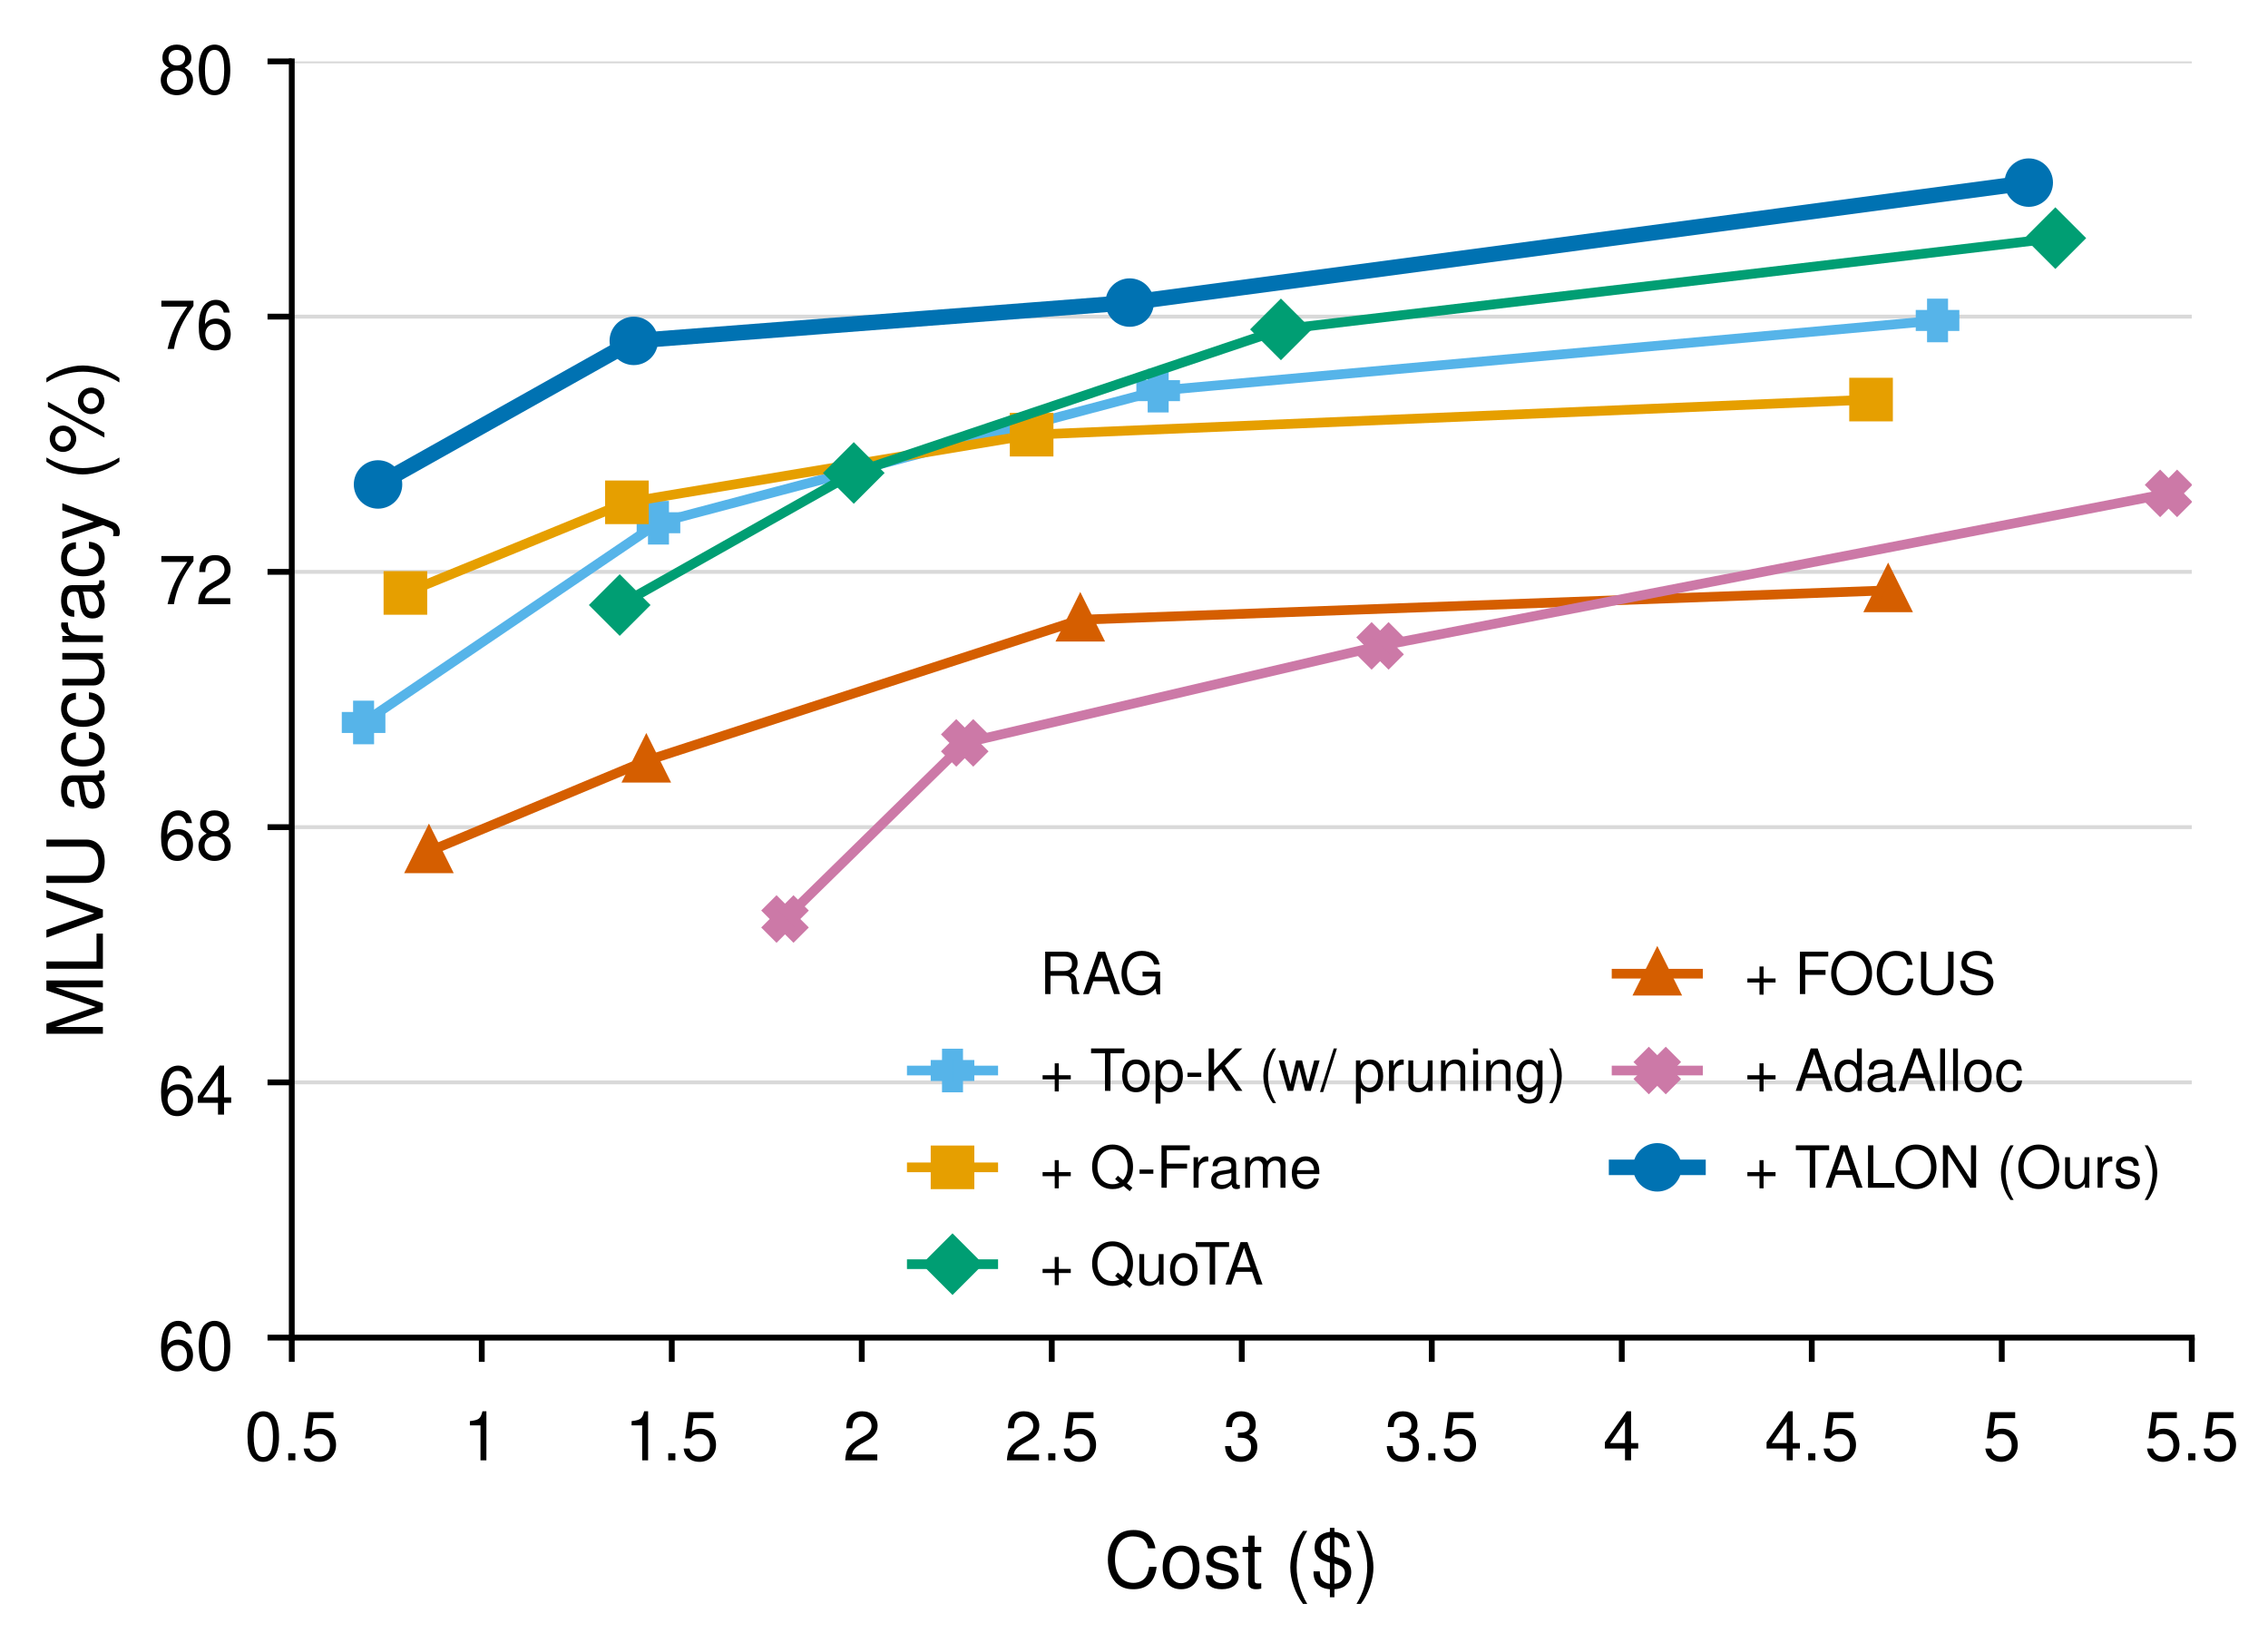
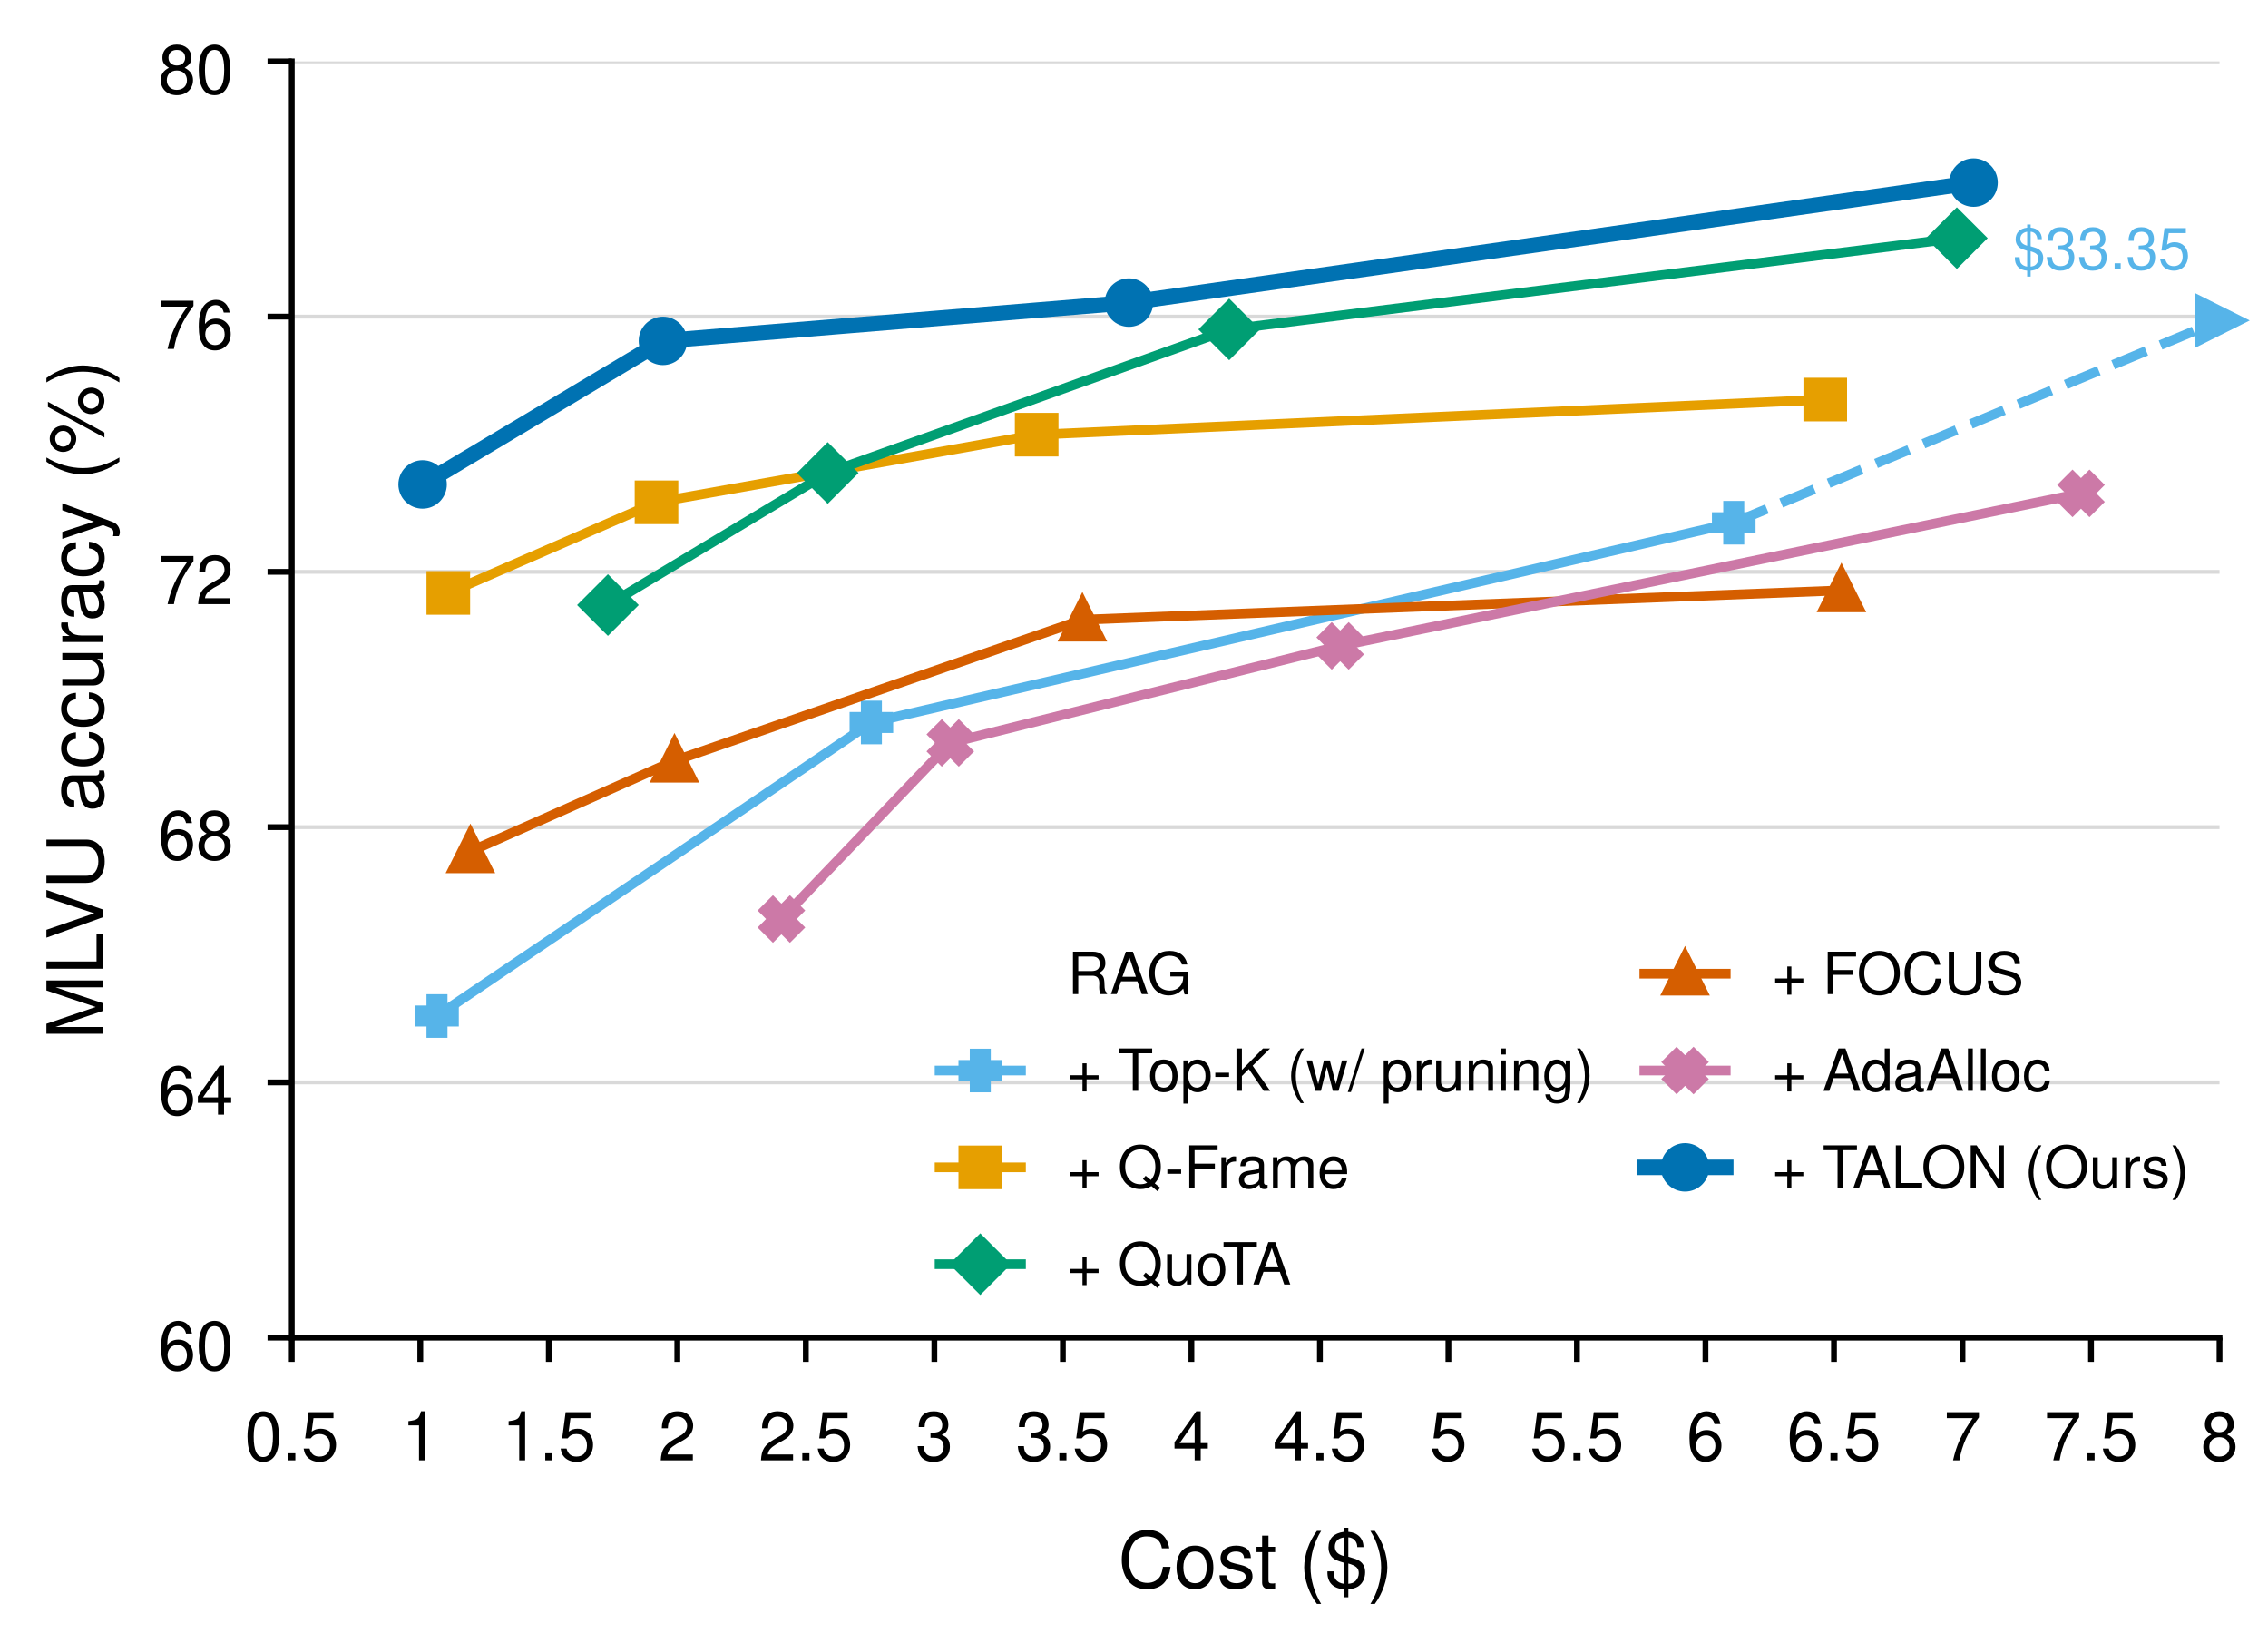
<svg xmlns="http://www.w3.org/2000/svg" xmlns:xlink="http://www.w3.org/1999/xlink" width="234pt" height="168.48pt" viewBox="0 0 234 168.48" version="1.1">
  <defs>
    <style type="text/css">*{stroke-linejoin: round; stroke-linecap: butt}</style>
  </defs>
  <g id="figure_1">
    <g id="patch_1">
      <path d="M 0 168.48  L 234 168.48  L 234 0  L 0 0  z " style="fill: #ffffff" />
    </g>
    <g id="axes_1">
      <g id="patch_2">
-         <path d="M 30.103 138.005  L 226.135 138.005  L 226.135 6.332  L 30.103 6.332  z " style="fill: #ffffff" />
+         <path d="M 30.103 138.005  L 229 138.005  L 229 6.332  L 30.103 6.332  z " style="fill: #ffffff" />
      </g>
      <g id="matplotlib.axis_1">
        <g id="xtick_1">
          <g id="line2d_1">
            <defs>
-               <path id="md0f8976a32" d="M 0 0  L 0 2.5  " style="stroke: #000000; stroke-width: 0.6" />
+               <path id="mf0da8d4dbd" d="M 0 0  L 0 2.5  " style="stroke: #000000; stroke-width: 0.6" />
            </defs>
            <g>
-               <use xlink:href="#md0f8976a32" x="30.103" y="138.005" style="stroke: #000000; stroke-width: 0.6" />
+               <use xlink:href="#mf0da8d4dbd" x="30.103" y="138.005" style="stroke: #000000; stroke-width: 0.6" />
            </g>
          </g>
          <g id="text_1">
            <text style="font-size: 7px; font-family: 'Helvetica Neue', 'Helvetica', 'Arial', 'TeX Gyre Heros', 'Nimbus Sans', 'Liberation Sans', 'DejaVu Sans', sans-serif; text-anchor: middle" x="30.103" y="150.669" transform="rotate(-0 30.10337 150.6688)">0.5</text>
          </g>
        </g>
        <g id="xtick_2">
          <g id="line2d_2">
            <g>
-               <use xlink:href="#md0f8976a32" x="49.707" y="138.005" style="stroke: #000000; stroke-width: 0.6" />
+               <use xlink:href="#mf0da8d4dbd" x="43.363" y="138.005" style="stroke: #000000; stroke-width: 0.6" />
            </g>
          </g>
          <g id="text_2">
-             <text style="font-size: 7px; font-family: 'Helvetica Neue', 'Helvetica', 'Arial', 'TeX Gyre Heros', 'Nimbus Sans', 'Liberation Sans', 'DejaVu Sans', sans-serif; text-anchor: middle" x="49.707" y="150.669" transform="rotate(-0 49.70656 150.6688)">1</text>
+             <text style="font-size: 7px; font-family: 'Helvetica Neue', 'Helvetica', 'Arial', 'TeX Gyre Heros', 'Nimbus Sans', 'Liberation Sans', 'DejaVu Sans', sans-serif; text-anchor: middle" x="43.363" y="150.669" transform="rotate(-0 43.36312 150.6688)">1</text>
          </g>
        </g>
        <g id="xtick_3">
          <g id="line2d_3">
            <g>
-               <use xlink:href="#md0f8976a32" x="69.31" y="138.005" style="stroke: #000000; stroke-width: 0.6" />
+               <use xlink:href="#mf0da8d4dbd" x="56.623" y="138.005" style="stroke: #000000; stroke-width: 0.6" />
            </g>
          </g>
          <g id="text_3">
-             <text style="font-size: 7px; font-family: 'Helvetica Neue', 'Helvetica', 'Arial', 'TeX Gyre Heros', 'Nimbus Sans', 'Liberation Sans', 'DejaVu Sans', sans-serif; text-anchor: middle" x="69.31" y="150.669" transform="rotate(-0 69.30975 150.6688)">1.5</text>
+             <text style="font-size: 7px; font-family: 'Helvetica Neue', 'Helvetica', 'Arial', 'TeX Gyre Heros', 'Nimbus Sans', 'Liberation Sans', 'DejaVu Sans', sans-serif; text-anchor: middle" x="56.623" y="150.669" transform="rotate(-0 56.62288 150.6688)">1.5</text>
          </g>
        </g>
        <g id="xtick_4">
          <g id="line2d_4">
            <g>
-               <use xlink:href="#md0f8976a32" x="88.913" y="138.005" style="stroke: #000000; stroke-width: 0.6" />
+               <use xlink:href="#mf0da8d4dbd" x="69.883" y="138.005" style="stroke: #000000; stroke-width: 0.6" />
            </g>
          </g>
          <g id="text_4">
-             <text style="font-size: 7px; font-family: 'Helvetica Neue', 'Helvetica', 'Arial', 'TeX Gyre Heros', 'Nimbus Sans', 'Liberation Sans', 'DejaVu Sans', sans-serif; text-anchor: middle" x="88.913" y="150.669" transform="rotate(-0 88.91295 150.6688)">2</text>
+             <text style="font-size: 7px; font-family: 'Helvetica Neue', 'Helvetica', 'Arial', 'TeX Gyre Heros', 'Nimbus Sans', 'Liberation Sans', 'DejaVu Sans', sans-serif; text-anchor: middle" x="69.883" y="150.669" transform="rotate(-0 69.88264 150.6688)">2</text>
          </g>
        </g>
        <g id="xtick_5">
          <g id="line2d_5">
            <g>
-               <use xlink:href="#md0f8976a32" x="108.516" y="138.005" style="stroke: #000000; stroke-width: 0.6" />
+               <use xlink:href="#mf0da8d4dbd" x="83.142" y="138.005" style="stroke: #000000; stroke-width: 0.6" />
            </g>
          </g>
          <g id="text_5">
-             <text style="font-size: 7px; font-family: 'Helvetica Neue', 'Helvetica', 'Arial', 'TeX Gyre Heros', 'Nimbus Sans', 'Liberation Sans', 'DejaVu Sans', sans-serif; text-anchor: middle" x="108.516" y="150.669" transform="rotate(-0 108.5161 150.6688)">2.5</text>
+             <text style="font-size: 7px; font-family: 'Helvetica Neue', 'Helvetica', 'Arial', 'TeX Gyre Heros', 'Nimbus Sans', 'Liberation Sans', 'DejaVu Sans', sans-serif; text-anchor: middle" x="83.142" y="150.669" transform="rotate(-0 83.1424 150.6688)">2.5</text>
          </g>
        </g>
        <g id="xtick_6">
          <g id="line2d_6">
            <g>
-               <use xlink:href="#md0f8976a32" x="128.119" y="138.005" style="stroke: #000000; stroke-width: 0.6" />
+               <use xlink:href="#mf0da8d4dbd" x="96.402" y="138.005" style="stroke: #000000; stroke-width: 0.6" />
            </g>
          </g>
          <g id="text_6">
-             <text style="font-size: 7px; font-family: 'Helvetica Neue', 'Helvetica', 'Arial', 'TeX Gyre Heros', 'Nimbus Sans', 'Liberation Sans', 'DejaVu Sans', sans-serif; text-anchor: middle" x="128.119" y="150.669" transform="rotate(-0 128.1193 150.6688)">3</text>
+             <text style="font-size: 7px; font-family: 'Helvetica Neue', 'Helvetica', 'Arial', 'TeX Gyre Heros', 'Nimbus Sans', 'Liberation Sans', 'DejaVu Sans', sans-serif; text-anchor: middle" x="96.402" y="150.669" transform="rotate(-0 96.40216 150.6688)">3</text>
          </g>
        </g>
        <g id="xtick_7">
          <g id="line2d_7">
            <g>
-               <use xlink:href="#md0f8976a32" x="147.723" y="138.005" style="stroke: #000000; stroke-width: 0.6" />
+               <use xlink:href="#mf0da8d4dbd" x="109.662" y="138.005" style="stroke: #000000; stroke-width: 0.6" />
            </g>
          </g>
          <g id="text_7">
-             <text style="font-size: 7px; font-family: 'Helvetica Neue', 'Helvetica', 'Arial', 'TeX Gyre Heros', 'Nimbus Sans', 'Liberation Sans', 'DejaVu Sans', sans-serif; text-anchor: middle" x="147.723" y="150.669" transform="rotate(-0 147.7225 150.6688)">3.5</text>
+             <text style="font-size: 7px; font-family: 'Helvetica Neue', 'Helvetica', 'Arial', 'TeX Gyre Heros', 'Nimbus Sans', 'Liberation Sans', 'DejaVu Sans', sans-serif; text-anchor: middle" x="109.662" y="150.669" transform="rotate(-0 109.6619 150.6688)">3.5</text>
          </g>
        </g>
        <g id="xtick_8">
          <g id="line2d_8">
            <g>
-               <use xlink:href="#md0f8976a32" x="167.326" y="138.005" style="stroke: #000000; stroke-width: 0.6" />
+               <use xlink:href="#mf0da8d4dbd" x="122.922" y="138.005" style="stroke: #000000; stroke-width: 0.6" />
            </g>
          </g>
          <g id="text_8">
-             <text style="font-size: 7px; font-family: 'Helvetica Neue', 'Helvetica', 'Arial', 'TeX Gyre Heros', 'Nimbus Sans', 'Liberation Sans', 'DejaVu Sans', sans-serif; text-anchor: middle" x="167.326" y="150.669" transform="rotate(-0 167.3257 150.6688)">4</text>
+             <text style="font-size: 7px; font-family: 'Helvetica Neue', 'Helvetica', 'Arial', 'TeX Gyre Heros', 'Nimbus Sans', 'Liberation Sans', 'DejaVu Sans', sans-serif; text-anchor: middle" x="122.922" y="150.669" transform="rotate(-0 122.9217 150.6688)">4</text>
          </g>
        </g>
        <g id="xtick_9">
          <g id="line2d_9">
            <g>
-               <use xlink:href="#md0f8976a32" x="186.929" y="138.005" style="stroke: #000000; stroke-width: 0.6" />
+               <use xlink:href="#mf0da8d4dbd" x="136.181" y="138.005" style="stroke: #000000; stroke-width: 0.6" />
            </g>
          </g>
          <g id="text_9">
-             <text style="font-size: 7px; font-family: 'Helvetica Neue', 'Helvetica', 'Arial', 'TeX Gyre Heros', 'Nimbus Sans', 'Liberation Sans', 'DejaVu Sans', sans-serif; text-anchor: middle" x="186.929" y="150.669" transform="rotate(-0 186.9289 150.6688)">4.5</text>
+             <text style="font-size: 7px; font-family: 'Helvetica Neue', 'Helvetica', 'Arial', 'TeX Gyre Heros', 'Nimbus Sans', 'Liberation Sans', 'DejaVu Sans', sans-serif; text-anchor: middle" x="136.181" y="150.669" transform="rotate(-0 136.1814 150.6688)">4.5</text>
          </g>
        </g>
        <g id="xtick_10">
          <g id="line2d_10">
            <g>
-               <use xlink:href="#md0f8976a32" x="206.532" y="138.005" style="stroke: #000000; stroke-width: 0.6" />
+               <use xlink:href="#mf0da8d4dbd" x="149.441" y="138.005" style="stroke: #000000; stroke-width: 0.6" />
            </g>
          </g>
          <g id="text_10">
-             <text style="font-size: 7px; font-family: 'Helvetica Neue', 'Helvetica', 'Arial', 'TeX Gyre Heros', 'Nimbus Sans', 'Liberation Sans', 'DejaVu Sans', sans-serif; text-anchor: middle" x="206.532" y="150.669" transform="rotate(-0 206.5321 150.6688)">5</text>
+             <text style="font-size: 7px; font-family: 'Helvetica Neue', 'Helvetica', 'Arial', 'TeX Gyre Heros', 'Nimbus Sans', 'Liberation Sans', 'DejaVu Sans', sans-serif; text-anchor: middle" x="149.441" y="150.669" transform="rotate(-0 149.4412 150.6688)">5</text>
          </g>
        </g>
        <g id="xtick_11">
          <g id="line2d_11">
            <g>
-               <use xlink:href="#md0f8976a32" x="226.135" y="138.005" style="stroke: #000000; stroke-width: 0.6" />
+               <use xlink:href="#mf0da8d4dbd" x="162.701" y="138.005" style="stroke: #000000; stroke-width: 0.6" />
            </g>
          </g>
          <g id="text_11">
-             <text style="font-size: 7px; font-family: 'Helvetica Neue', 'Helvetica', 'Arial', 'TeX Gyre Heros', 'Nimbus Sans', 'Liberation Sans', 'DejaVu Sans', sans-serif; text-anchor: middle" x="226.135" y="150.669" transform="rotate(-0 226.1353 150.6688)">5.5</text>
-           </g>
-         </g>
-         <g id="text_12">
-           <text style="font-size: 8px; font-family: 'Helvetica Neue', 'Helvetica', 'Arial', 'TeX Gyre Heros', 'Nimbus Sans', 'Liberation Sans', 'DejaVu Sans', sans-serif; text-anchor: middle" x="128.119" y="163.776" transform="rotate(-0 128.1193 163.7758)">Cost ($)</text>
+             <text style="font-size: 7px; font-family: 'Helvetica Neue', 'Helvetica', 'Arial', 'TeX Gyre Heros', 'Nimbus Sans', 'Liberation Sans', 'DejaVu Sans', sans-serif; text-anchor: middle" x="162.701" y="150.669" transform="rotate(-0 162.701 150.6688)">5.5</text>
+           </g>
+         </g>
+         <g id="xtick_12">
+           <g id="line2d_12">
+             <g>
+               <use xlink:href="#mf0da8d4dbd" x="175.961" y="138.005" style="stroke: #000000; stroke-width: 0.6" />
+             </g>
+           </g>
+           <g id="text_12">
+             <text style="font-size: 7px; font-family: 'Helvetica Neue', 'Helvetica', 'Arial', 'TeX Gyre Heros', 'Nimbus Sans', 'Liberation Sans', 'DejaVu Sans', sans-serif; text-anchor: middle" x="175.961" y="150.669" transform="rotate(-0 175.9607 150.6688)">6</text>
+           </g>
+         </g>
+         <g id="xtick_13">
+           <g id="line2d_13">
+             <g>
+               <use xlink:href="#mf0da8d4dbd" x="189.22" y="138.005" style="stroke: #000000; stroke-width: 0.6" />
+             </g>
+           </g>
+           <g id="text_13">
+             <text style="font-size: 7px; font-family: 'Helvetica Neue', 'Helvetica', 'Arial', 'TeX Gyre Heros', 'Nimbus Sans', 'Liberation Sans', 'DejaVu Sans', sans-serif; text-anchor: middle" x="189.22" y="150.669" transform="rotate(-0 189.2205 150.6688)">6.5</text>
+           </g>
+         </g>
+         <g id="xtick_14">
+           <g id="line2d_14">
+             <g>
+               <use xlink:href="#mf0da8d4dbd" x="202.48" y="138.005" style="stroke: #000000; stroke-width: 0.6" />
+             </g>
+           </g>
+           <g id="text_14">
+             <text style="font-size: 7px; font-family: 'Helvetica Neue', 'Helvetica', 'Arial', 'TeX Gyre Heros', 'Nimbus Sans', 'Liberation Sans', 'DejaVu Sans', sans-serif; text-anchor: middle" x="202.48" y="150.669" transform="rotate(-0 202.4802 150.6688)">7</text>
+           </g>
+         </g>
+         <g id="xtick_15">
+           <g id="line2d_15">
+             <g>
+               <use xlink:href="#mf0da8d4dbd" x="215.74" y="138.005" style="stroke: #000000; stroke-width: 0.6" />
+             </g>
+           </g>
+           <g id="text_15">
+             <text style="font-size: 7px; font-family: 'Helvetica Neue', 'Helvetica', 'Arial', 'TeX Gyre Heros', 'Nimbus Sans', 'Liberation Sans', 'DejaVu Sans', sans-serif; text-anchor: middle" x="215.74" y="150.669" transform="rotate(-0 215.74 150.6688)">7.5</text>
+           </g>
+         </g>
+         <g id="xtick_16">
+           <g id="line2d_16">
+             <g>
+               <use xlink:href="#mf0da8d4dbd" x="229" y="138.005" style="stroke: #000000; stroke-width: 0.6" />
+             </g>
+           </g>
+           <g id="text_16">
+             <text style="font-size: 7px; font-family: 'Helvetica Neue', 'Helvetica', 'Arial', 'TeX Gyre Heros', 'Nimbus Sans', 'Liberation Sans', 'DejaVu Sans', sans-serif; text-anchor: middle" x="229" y="150.669" transform="rotate(-0 228.9998 150.6688)">8</text>
+           </g>
+         </g>
+         <g id="text_17">
+           <text style="font-size: 8px; font-family: 'Helvetica Neue', 'Helvetica', 'Arial', 'TeX Gyre Heros', 'Nimbus Sans', 'Liberation Sans', 'DejaVu Sans', sans-serif; text-anchor: middle" x="129.552" y="163.776" transform="rotate(-0 129.5516 163.7758)">Cost ($)</text>
        </g>
      </g>
      <g id="matplotlib.axis_2">
        <g id="ytick_1">
-           <g id="line2d_12">
-             <path d="M 30.103 138.005  L 226.135 138.005  " clip-path="url(#pa6059e5c7c)" style="fill: none; stroke: #d9d9d9; stroke-width: 0.4; stroke-linecap: square" />
-           </g>
-           <g id="line2d_13">
+           <g id="line2d_17">
+             <path d="M 30.103 138.005  L 229 138.005  " clip-path="url(#p3b81e400ec)" style="fill: none; stroke: #d9d9d9; stroke-width: 0.4; stroke-linecap: square" />
+           </g>
+           <g id="line2d_18">
            <defs>
-               <path id="m88cf4785e8" d="M 0 0  L -2.5 0  " style="stroke: #000000; stroke-width: 0.6" />
+               <path id="m489eaa2b15" d="M 0 0  L -2.5 0  " style="stroke: #000000; stroke-width: 0.6" />
            </defs>
            <g>
-               <use xlink:href="#m88cf4785e8" x="30.103" y="138.005" style="stroke: #000000; stroke-width: 0.6" />
-             </g>
-           </g>
-           <g id="text_13">
+               <use xlink:href="#m489eaa2b15" x="30.103" y="138.005" style="stroke: #000000; stroke-width: 0.6" />
+             </g>
+           </g>
+           <g id="text_18">
            <text style="font-size: 7px; font-family: 'Helvetica Neue', 'Helvetica', 'Arial', 'TeX Gyre Heros', 'Nimbus Sans', 'Liberation Sans', 'DejaVu Sans', sans-serif; text-anchor: end" x="24.103" y="141.337" transform="rotate(-0 24.10337 141.3368)">60</text>
          </g>
        </g>
        <g id="ytick_2">
-           <g id="line2d_14">
-             <path d="M 30.103 111.67  L 226.135 111.67  " clip-path="url(#pa6059e5c7c)" style="fill: none; stroke: #d9d9d9; stroke-width: 0.4; stroke-linecap: square" />
-           </g>
-           <g id="line2d_15">
-             <g>
-               <use xlink:href="#m88cf4785e8" x="30.103" y="111.67" style="stroke: #000000; stroke-width: 0.6" />
-             </g>
-           </g>
-           <g id="text_14">
+           <g id="line2d_19">
+             <path d="M 30.103 111.67  L 229 111.67  " clip-path="url(#p3b81e400ec)" style="fill: none; stroke: #d9d9d9; stroke-width: 0.4; stroke-linecap: square" />
+           </g>
+           <g id="line2d_20">
+             <g>
+               <use xlink:href="#m489eaa2b15" x="30.103" y="111.67" style="stroke: #000000; stroke-width: 0.6" />
+             </g>
+           </g>
+           <g id="text_19">
            <text style="font-size: 7px; font-family: 'Helvetica Neue', 'Helvetica', 'Arial', 'TeX Gyre Heros', 'Nimbus Sans', 'Liberation Sans', 'DejaVu Sans', sans-serif; text-anchor: end" x="24.103" y="115.002" transform="rotate(-0 24.10337 115.0023)">64</text>
          </g>
        </g>
        <g id="ytick_3">
-           <g id="line2d_16">
-             <path d="M 30.103 85.336  L 226.135 85.336  " clip-path="url(#pa6059e5c7c)" style="fill: none; stroke: #d9d9d9; stroke-width: 0.4; stroke-linecap: square" />
-           </g>
-           <g id="line2d_17">
-             <g>
-               <use xlink:href="#m88cf4785e8" x="30.103" y="85.336" style="stroke: #000000; stroke-width: 0.6" />
-             </g>
-           </g>
-           <g id="text_15">
+           <g id="line2d_21">
+             <path d="M 30.103 85.336  L 229 85.336  " clip-path="url(#p3b81e400ec)" style="fill: none; stroke: #d9d9d9; stroke-width: 0.4; stroke-linecap: square" />
+           </g>
+           <g id="line2d_22">
+             <g>
+               <use xlink:href="#m489eaa2b15" x="30.103" y="85.336" style="stroke: #000000; stroke-width: 0.6" />
+             </g>
+           </g>
+           <g id="text_20">
            <text style="font-size: 7px; font-family: 'Helvetica Neue', 'Helvetica', 'Arial', 'TeX Gyre Heros', 'Nimbus Sans', 'Liberation Sans', 'DejaVu Sans', sans-serif; text-anchor: end" x="24.103" y="88.668" transform="rotate(-0 24.10337 88.66775)">68</text>
          </g>
        </g>
        <g id="ytick_4">
-           <g id="line2d_18">
-             <path d="M 30.103 59.001  L 226.135 59.001  " clip-path="url(#pa6059e5c7c)" style="fill: none; stroke: #d9d9d9; stroke-width: 0.4; stroke-linecap: square" />
-           </g>
-           <g id="line2d_19">
-             <g>
-               <use xlink:href="#m88cf4785e8" x="30.103" y="59.001" style="stroke: #000000; stroke-width: 0.6" />
-             </g>
-           </g>
-           <g id="text_16">
+           <g id="line2d_23">
+             <path d="M 30.103 59.001  L 229 59.001  " clip-path="url(#p3b81e400ec)" style="fill: none; stroke: #d9d9d9; stroke-width: 0.4; stroke-linecap: square" />
+           </g>
+           <g id="line2d_24">
+             <g>
+               <use xlink:href="#m489eaa2b15" x="30.103" y="59.001" style="stroke: #000000; stroke-width: 0.6" />
+             </g>
+           </g>
+           <g id="text_21">
            <text style="font-size: 7px; font-family: 'Helvetica Neue', 'Helvetica', 'Arial', 'TeX Gyre Heros', 'Nimbus Sans', 'Liberation Sans', 'DejaVu Sans', sans-serif; text-anchor: end" x="24.103" y="62.333" transform="rotate(-0 24.10337 62.33325)">72</text>
          </g>
        </g>
        <g id="ytick_5">
-           <g id="line2d_20">
-             <path d="M 30.103 32.667  L 226.135 32.667  " clip-path="url(#pa6059e5c7c)" style="fill: none; stroke: #d9d9d9; stroke-width: 0.4; stroke-linecap: square" />
-           </g>
-           <g id="line2d_21">
-             <g>
-               <use xlink:href="#m88cf4785e8" x="30.103" y="32.667" style="stroke: #000000; stroke-width: 0.6" />
-             </g>
-           </g>
-           <g id="text_17">
+           <g id="line2d_25">
+             <path d="M 30.103 32.667  L 229 32.667  " clip-path="url(#p3b81e400ec)" style="fill: none; stroke: #d9d9d9; stroke-width: 0.4; stroke-linecap: square" />
+           </g>
+           <g id="line2d_26">
+             <g>
+               <use xlink:href="#m489eaa2b15" x="30.103" y="32.667" style="stroke: #000000; stroke-width: 0.6" />
+             </g>
+           </g>
+           <g id="text_22">
            <text style="font-size: 7px; font-family: 'Helvetica Neue', 'Helvetica', 'Arial', 'TeX Gyre Heros', 'Nimbus Sans', 'Liberation Sans', 'DejaVu Sans', sans-serif; text-anchor: end" x="24.103" y="35.999" transform="rotate(-0 24.10337 35.99874)">76</text>
          </g>
        </g>
        <g id="ytick_6">
-           <g id="line2d_22">
-             <path d="M 30.103 6.332  L 226.135 6.332  " clip-path="url(#pa6059e5c7c)" style="fill: none; stroke: #d9d9d9; stroke-width: 0.4; stroke-linecap: square" />
-           </g>
-           <g id="line2d_23">
-             <g>
-               <use xlink:href="#m88cf4785e8" x="30.103" y="6.332" style="stroke: #000000; stroke-width: 0.6" />
-             </g>
-           </g>
-           <g id="text_18">
+           <g id="line2d_27">
+             <path d="M 30.103 6.332  L 229 6.332  " clip-path="url(#p3b81e400ec)" style="fill: none; stroke: #d9d9d9; stroke-width: 0.4; stroke-linecap: square" />
+           </g>
+           <g id="line2d_28">
+             <g>
+               <use xlink:href="#m489eaa2b15" x="30.103" y="6.332" style="stroke: #000000; stroke-width: 0.6" />
+             </g>
+           </g>
+           <g id="text_23">
            <text style="font-size: 7px; font-family: 'Helvetica Neue', 'Helvetica', 'Arial', 'TeX Gyre Heros', 'Nimbus Sans', 'Liberation Sans', 'DejaVu Sans', sans-serif; text-anchor: end" x="24.103" y="9.664" transform="rotate(-0 24.10337 9.66424)">80</text>
          </g>
        </g>
-         <g id="text_19">
+         <g id="text_24">
          <text style="font-size: 8px; font-family: 'Helvetica Neue', 'Helvetica', 'Arial', 'TeX Gyre Heros', 'Nimbus Sans', 'Liberation Sans', 'DejaVu Sans', sans-serif; text-anchor: middle" x="10.616" y="72.168" transform="rotate(-90 10.61624 72.1685)">MLVU accuracy (%)</text>
        </g>
      </g>
-       <g id="line2d_24" />
-       <g id="line2d_25">
-         <path d="M 37.513 74.539  L 67.938 53.932  L 119.494 40.304  L 199.906 33.062  " clip-path="url(#pa6059e5c7c)" style="fill: none; stroke: #56b4e9; stroke-linecap: square" />
-         <defs>
-           <path id="m8650f80193" d="M -0.583 1.75  L 0.583 1.75  L 0.583 0.583  L 1.75 0.583  L 1.75 -0.583  L 0.583 -0.583  L 0.583 -1.75  L -0.583 -1.75  L -0.583 -0.583  L -1.75 -0.583  L -1.75 0.583  L -0.583 0.583  z " style="stroke: #56b4e9; stroke-linejoin: miter" />
-         </defs>
-         <g clip-path="url(#pa6059e5c7c)">
-           <use xlink:href="#m8650f80193" x="37.513" y="74.539" style="fill: #56b4e9; stroke: #56b4e9; stroke-linejoin: miter" />
-           <use xlink:href="#m8650f80193" x="67.938" y="53.932" style="fill: #56b4e9; stroke: #56b4e9; stroke-linejoin: miter" />
-           <use xlink:href="#m8650f80193" x="119.494" y="40.304" style="fill: #56b4e9; stroke: #56b4e9; stroke-linejoin: miter" />
-           <use xlink:href="#m8650f80193" x="199.906" y="33.062" style="fill: #56b4e9; stroke: #56b4e9; stroke-linejoin: miter" />
-         </g>
-       </g>
-       <g id="line2d_26">
-         <path d="M 41.826 61.174  L 64.683 51.825  L 106.438 44.846  L 193.045 41.225  " clip-path="url(#pa6059e5c7c)" style="fill: none; stroke: #e69f00; stroke-linecap: square" />
-         <defs>
-           <path id="m338bacf1a0" d="M -1.75 1.75  L 1.75 1.75  L 1.75 -1.75  L -1.75 -1.75  z " style="stroke: #e69f00; stroke-linejoin: miter" />
-         </defs>
-         <g clip-path="url(#pa6059e5c7c)">
-           <use xlink:href="#m338bacf1a0" x="41.826" y="61.174" style="fill: #e69f00; stroke: #e69f00; stroke-linejoin: miter" />
-           <use xlink:href="#m338bacf1a0" x="64.683" y="51.825" style="fill: #e69f00; stroke: #e69f00; stroke-linejoin: miter" />
-           <use xlink:href="#m338bacf1a0" x="106.438" y="44.846" style="fill: #e69f00; stroke: #e69f00; stroke-linejoin: miter" />
-           <use xlink:href="#m338bacf1a0" x="193.045" y="41.225" style="fill: #e69f00; stroke: #e69f00; stroke-linejoin: miter" />
-         </g>
-       </g>
-       <g id="line2d_27">
-         <path d="M 63.938 62.425  L 88.09 48.797  L 132.158 33.983  L 212.06 24.569  " clip-path="url(#pa6059e5c7c)" style="fill: none; stroke: #009e73; stroke-linecap: square" />
-         <defs>
-           <path id="m8c8e12b154" d="M -0 2.475  L 2.475 0  L 0 -2.475  L -2.475 -0  z " style="stroke: #009e73; stroke-linejoin: miter" />
-         </defs>
-         <g clip-path="url(#pa6059e5c7c)">
-           <use xlink:href="#m8c8e12b154" x="63.938" y="62.425" style="fill: #009e73; stroke: #009e73; stroke-linejoin: miter" />
-           <use xlink:href="#m8c8e12b154" x="88.09" y="48.797" style="fill: #009e73; stroke: #009e73; stroke-linejoin: miter" />
-           <use xlink:href="#m8c8e12b154" x="132.158" y="33.983" style="fill: #009e73; stroke: #009e73; stroke-linejoin: miter" />
-           <use xlink:href="#m8c8e12b154" x="212.06" y="24.569" style="fill: #009e73; stroke: #009e73; stroke-linejoin: miter" />
-         </g>
-       </g>
-       <g id="line2d_28">
-         <path d="M 44.257 87.838  L 66.683 78.489  L 111.457 63.939  L 194.809 60.91  " clip-path="url(#pa6059e5c7c)" style="fill: none; stroke: #d55e00; stroke-linecap: square" />
-         <defs>
-           <path id="ma4746f811b" d="M 0 -1.75  L -1.75 1.75  L 1.75 1.75  z " style="stroke: #d55e00; stroke-linejoin: miter" />
-         </defs>
-         <g clip-path="url(#pa6059e5c7c)">
-           <use xlink:href="#ma4746f811b" x="44.257" y="87.838" style="fill: #d55e00; stroke: #d55e00; stroke-linejoin: miter" />
-           <use xlink:href="#ma4746f811b" x="66.683" y="78.489" style="fill: #d55e00; stroke: #d55e00; stroke-linejoin: miter" />
-           <use xlink:href="#ma4746f811b" x="111.457" y="63.939" style="fill: #d55e00; stroke: #d55e00; stroke-linejoin: miter" />
-           <use xlink:href="#ma4746f811b" x="194.809" y="60.91" style="fill: #d55e00; stroke: #d55e00; stroke-linejoin: miter" />
-         </g>
-       </g>
-       <g id="line2d_29">
-         <path d="M 80.993 94.816  L 99.538 76.645  L 142.39 66.638  L 223.744 50.903  " clip-path="url(#pa6059e5c7c)" style="fill: none; stroke: #cc79a7; stroke-linecap: square" />
-         <defs>
-           <path id="m9d030f7881" d="M -0.875 1.75  L 0 0.875  L 0.875 1.75  L 1.75 0.875  L 0.875 0  L 1.75 -0.875  L 0.875 -1.75  L 0 -0.875  L -0.875 -1.75  L -1.75 -0.875  L -0.875 0  L -1.75 0.875  z " style="stroke: #cc79a7; stroke-linejoin: miter" />
-         </defs>
-         <g clip-path="url(#pa6059e5c7c)">
-           <use xlink:href="#m9d030f7881" x="80.993" y="94.816" style="fill: #cc79a7; stroke: #cc79a7; stroke-linejoin: miter" />
-           <use xlink:href="#m9d030f7881" x="99.538" y="76.645" style="fill: #cc79a7; stroke: #cc79a7; stroke-linejoin: miter" />
-           <use xlink:href="#m9d030f7881" x="142.39" y="66.638" style="fill: #cc79a7; stroke: #cc79a7; stroke-linejoin: miter" />
-           <use xlink:href="#m9d030f7881" x="223.744" y="50.903" style="fill: #cc79a7; stroke: #cc79a7; stroke-linejoin: miter" />
+       <g id="line2d_29" />
+       <g id="line2d_30">
+         <path d="M 45.087 104.823  L 89.905 74.539  L 178.878 53.932  " clip-path="url(#p3b81e400ec)" style="fill: none; stroke: #56b4e9; stroke-linecap: square" />
+         <defs>
+           <path id="m3d7040f011" d="M -0.583 1.75  L 0.583 1.75  L 0.583 0.583  L 1.75 0.583  L 1.75 -0.583  L 0.583 -0.583  L 0.583 -1.75  L -0.583 -1.75  L -0.583 -0.583  L -1.75 -0.583  L -1.75 0.583  L -0.583 0.583  z " style="stroke: #56b4e9; stroke-linejoin: miter" />
+         </defs>
+         <g clip-path="url(#p3b81e400ec)">
+           <use xlink:href="#m3d7040f011" x="45.087" y="104.823" style="fill: #56b4e9; stroke: #56b4e9; stroke-linejoin: miter" />
+           <use xlink:href="#m3d7040f011" x="89.905" y="74.539" style="fill: #56b4e9; stroke: #56b4e9; stroke-linejoin: miter" />
+           <use xlink:href="#m3d7040f011" x="178.878" y="53.932" style="fill: #56b4e9; stroke: #56b4e9; stroke-linejoin: miter" />
+         </g>
+       </g>
+       <g id="line2d_31">
+         <path d="M 178.878 53.932  L 229 33.062  " style="fill: none; stroke-dasharray: 3.7,1.6; stroke-dashoffset: 0; stroke: #56b4e9" />
+       </g>
+       <g id="line2d_32">
+         <path d="M 46.254 61.174  L 67.735 51.825  L 106.957 44.846  L 188.319 41.225  " clip-path="url(#p3b81e400ec)" style="fill: none; stroke: #e69f00; stroke-linecap: square" />
+         <defs>
+           <path id="m842fe8f6f4" d="M -1.75 1.75  L 1.75 1.75  L 1.75 -1.75  L -1.75 -1.75  z " style="stroke: #e69f00; stroke-linejoin: miter" />
+         </defs>
+         <g clip-path="url(#p3b81e400ec)">
+           <use xlink:href="#m842fe8f6f4" x="46.254" y="61.174" style="fill: #e69f00; stroke: #e69f00; stroke-linejoin: miter" />
+           <use xlink:href="#m842fe8f6f4" x="67.735" y="51.825" style="fill: #e69f00; stroke: #e69f00; stroke-linejoin: miter" />
+           <use xlink:href="#m842fe8f6f4" x="106.957" y="44.846" style="fill: #e69f00; stroke: #e69f00; stroke-linejoin: miter" />
+           <use xlink:href="#m842fe8f6f4" x="188.319" y="41.225" style="fill: #e69f00; stroke: #e69f00; stroke-linejoin: miter" />
+         </g>
+       </g>
+       <g id="line2d_33">
+         <path d="M 62.722 62.425  L 85.397 48.797  L 126.82 33.983  L 201.897 24.569  " clip-path="url(#p3b81e400ec)" style="fill: none; stroke: #009e73; stroke-linecap: square" />
+         <defs>
+           <path id="m401cb91fbb" d="M -0 2.475  L 2.475 0  L 0 -2.475  L -2.475 -0  z " style="stroke: #009e73; stroke-linejoin: miter" />
+         </defs>
+         <g clip-path="url(#p3b81e400ec)">
+           <use xlink:href="#m401cb91fbb" x="62.722" y="62.425" style="fill: #009e73; stroke: #009e73; stroke-linejoin: miter" />
+           <use xlink:href="#m401cb91fbb" x="85.397" y="48.797" style="fill: #009e73; stroke: #009e73; stroke-linejoin: miter" />
+           <use xlink:href="#m401cb91fbb" x="126.82" y="33.983" style="fill: #009e73; stroke: #009e73; stroke-linejoin: miter" />
+           <use xlink:href="#m401cb91fbb" x="201.897" y="24.569" style="fill: #009e73; stroke: #009e73; stroke-linejoin: miter" />
+         </g>
+       </g>
+       <g id="line2d_34">
+         <path d="M 48.534 87.838  L 69.591 78.489  L 111.677 63.939  L 189.99 60.91  " clip-path="url(#p3b81e400ec)" style="fill: none; stroke: #d55e00; stroke-linecap: square" />
+         <defs>
+           <path id="mce90d08975" d="M 0 -1.75  L -1.75 1.75  L 1.75 1.75  z " style="stroke: #d55e00; stroke-linejoin: miter" />
+         </defs>
+         <g clip-path="url(#p3b81e400ec)">
+           <use xlink:href="#mce90d08975" x="48.534" y="87.838" style="fill: #d55e00; stroke: #d55e00; stroke-linejoin: miter" />
+           <use xlink:href="#mce90d08975" x="69.591" y="78.489" style="fill: #d55e00; stroke: #d55e00; stroke-linejoin: miter" />
+           <use xlink:href="#mce90d08975" x="111.677" y="63.939" style="fill: #d55e00; stroke: #d55e00; stroke-linejoin: miter" />
+           <use xlink:href="#mce90d08975" x="189.99" y="60.91" style="fill: #d55e00; stroke: #d55e00; stroke-linejoin: miter" />
+         </g>
+       </g>
+       <g id="line2d_35">
+         <path d="M 80.623 94.816  L 98.046 76.645  L 138.276 66.638  L 214.706 50.903  " clip-path="url(#p3b81e400ec)" style="fill: none; stroke: #cc79a7; stroke-linecap: square" />
+         <defs>
+           <path id="m8ceef34295" d="M -0.875 1.75  L 0 0.875  L 0.875 1.75  L 1.75 0.875  L 0.875 0  L 1.75 -0.875  L 0.875 -1.75  L 0 -0.875  L -0.875 -1.75  L -1.75 -0.875  L -0.875 0  L -1.75 0.875  z " style="stroke: #cc79a7; stroke-linejoin: miter" />
+         </defs>
+         <g clip-path="url(#p3b81e400ec)">
+           <use xlink:href="#m8ceef34295" x="80.623" y="94.816" style="fill: #cc79a7; stroke: #cc79a7; stroke-linejoin: miter" />
+           <use xlink:href="#m8ceef34295" x="98.046" y="76.645" style="fill: #cc79a7; stroke: #cc79a7; stroke-linejoin: miter" />
+           <use xlink:href="#m8ceef34295" x="138.276" y="66.638" style="fill: #cc79a7; stroke: #cc79a7; stroke-linejoin: miter" />
+           <use xlink:href="#m8ceef34295" x="214.706" y="50.903" style="fill: #cc79a7; stroke: #cc79a7; stroke-linejoin: miter" />
        </g>
      </g>
      <g id="patch_3">
        <path d="M 30.103 138.005  L 30.103 6.332  " style="fill: none; stroke: #000000; stroke-width: 0.6; stroke-linejoin: miter; stroke-linecap: square" />
      </g>
      <g id="patch_4">
-         <path d="M 30.103 138.005  L 226.135 138.005  " style="fill: none; stroke: #000000; stroke-width: 0.6; stroke-linejoin: miter; stroke-linecap: square" />
-       </g>
-       <g id="line2d_30">
-         <path d="M 39.003 49.982  L 65.389 35.169  L 116.553 31.218  L 209.316 18.841  " clip-path="url(#pa6059e5c7c)" style="fill: none; stroke: #0072b2; stroke-width: 1.6; stroke-linecap: square" />
-         <defs>
-           <path id="m17465c1be7" d="M 0 2  C 0.53 2 1.039 1.789 1.414 1.414  C 1.789 1.039 2 0.53 2 0  C 2 -0.53 1.789 -1.039 1.414 -1.414  C 1.039 -1.789 0.53 -2 0 -2  C -0.53 -2 -1.039 -1.789 -1.414 -1.414  C -1.789 -1.039 -2 -0.53 -2 0  C -2 0.53 -1.789 1.039 -1.414 1.414  C -1.039 1.789 -0.53 2 0 2  z " style="stroke: #0072b2" />
-         </defs>
-         <g clip-path="url(#pa6059e5c7c)">
-           <use xlink:href="#m17465c1be7" x="39.003" y="49.982" style="fill: #0072b2; stroke: #0072b2" />
-           <use xlink:href="#m17465c1be7" x="65.389" y="35.169" style="fill: #0072b2; stroke: #0072b2" />
-           <use xlink:href="#m17465c1be7" x="116.553" y="31.218" style="fill: #0072b2; stroke: #0072b2" />
-           <use xlink:href="#m17465c1be7" x="209.316" y="18.841" style="fill: #0072b2; stroke: #0072b2" />
+         <path d="M 30.103 138.005  L 229 138.005  " style="fill: none; stroke: #000000; stroke-width: 0.6; stroke-linejoin: miter; stroke-linecap: square" />
+       </g>
+       <g id="line2d_36">
+         <path d="M 229 33.062  " style="fill: none; stroke: #56b4e9; stroke-width: 1.2; stroke-linecap: square" />
+         <defs>
+           <path id="md45c6aff2b" d="M 2 0  L -2 -2  L -2 2  z " style="stroke: #56b4e9; stroke-linejoin: miter" />
+         </defs>
+         <g>
+           <use xlink:href="#md45c6aff2b" x="229" y="33.062" style="fill: #56b4e9; stroke: #56b4e9; stroke-linejoin: miter" />
+         </g>
+       </g>
+       <g id="text_25">
+         <text style="font-size: 6px; font-family: 'Helvetica Neue', 'Helvetica', 'Arial', 'TeX Gyre Heros', 'Nimbus Sans', 'Liberation Sans', 'DejaVu Sans', sans-serif; text-anchor: end; fill: #56b4e9" x="226" y="27.784" transform="rotate(-0 225.9998 27.78376)">$33.35</text>
+       </g>
+       <g id="line2d_37">
+         <path d="M 43.602 49.982  L 68.398 35.169  L 116.477 31.218  L 203.621 18.841  " clip-path="url(#p3b81e400ec)" style="fill: none; stroke: #0072b2; stroke-width: 1.6; stroke-linecap: square" />
+         <defs>
+           <path id="m71356ad61c" d="M 0 2  C 0.53 2 1.039 1.789 1.414 1.414  C 1.789 1.039 2 0.53 2 0  C 2 -0.53 1.789 -1.039 1.414 -1.414  C 1.039 -1.789 0.53 -2 0 -2  C -0.53 -2 -1.039 -1.789 -1.414 -1.414  C -1.789 -1.039 -2 -0.53 -2 0  C -2 0.53 -1.789 1.039 -1.414 1.414  C -1.039 1.789 -0.53 2 0 2  z " style="stroke: #0072b2" />
+         </defs>
+         <g clip-path="url(#p3b81e400ec)">
+           <use xlink:href="#m71356ad61c" x="43.602" y="49.982" style="fill: #0072b2; stroke: #0072b2" />
+           <use xlink:href="#m71356ad61c" x="68.398" y="35.169" style="fill: #0072b2; stroke: #0072b2" />
+           <use xlink:href="#m71356ad61c" x="116.477" y="31.218" style="fill: #0072b2; stroke: #0072b2" />
+           <use xlink:href="#m71356ad61c" x="203.621" y="18.841" style="fill: #0072b2; stroke: #0072b2" />
        </g>
      </g>
      <g id="legend_1">
-         <g id="line2d_31" />
-         <g id="text_20">
-           <text style="font-size: 6px; font-family: 'Helvetica Neue', 'Helvetica', 'Arial', 'TeX Gyre Heros', 'Nimbus Sans', 'Liberation Sans', 'DejaVu Sans', sans-serif; text-anchor: start" x="107.275" y="102.557" transform="rotate(-0 107.2753 102.5568)">RAG</text>
-         </g>
-         <g id="line2d_32">
-           <path d="M 94.075 110.447  L 98.275 110.447  L 102.475 110.447  " style="fill: none; stroke: #56b4e9; stroke-linecap: square" />
-           <g>
-             <use xlink:href="#m8650f80193" x="98.275" y="110.447" style="fill: #56b4e9; stroke: #56b4e9; stroke-linejoin: miter" />
-           </g>
-         </g>
-         <g id="text_21">
-           <text style="font-size: 6px; font-family: 'Helvetica Neue', 'Helvetica', 'Arial', 'TeX Gyre Heros', 'Nimbus Sans', 'Liberation Sans', 'DejaVu Sans', sans-serif; text-anchor: start" x="107.275" y="112.547" transform="rotate(-0 107.2753 112.5468)">+ Top-K (w/ pruning)</text>
-         </g>
-         <g id="line2d_33">
-           <path d="M 94.075 120.437  L 98.275 120.437  L 102.475 120.437  " style="fill: none; stroke: #e69f00; stroke-linecap: square" />
-           <g>
-             <use xlink:href="#m338bacf1a0" x="98.275" y="120.437" style="fill: #e69f00; stroke: #e69f00; stroke-linejoin: miter" />
-           </g>
-         </g>
-         <g id="text_22">
-           <text style="font-size: 6px; font-family: 'Helvetica Neue', 'Helvetica', 'Arial', 'TeX Gyre Heros', 'Nimbus Sans', 'Liberation Sans', 'DejaVu Sans', sans-serif; text-anchor: start" x="107.275" y="122.537" transform="rotate(-0 107.2753 122.5368)">+ Q-Frame</text>
-         </g>
-         <g id="line2d_34">
-           <path d="M 94.075 130.427  L 98.275 130.427  L 102.475 130.427  " style="fill: none; stroke: #009e73; stroke-linecap: square" />
-           <g>
-             <use xlink:href="#m8c8e12b154" x="98.275" y="130.427" style="fill: #009e73; stroke: #009e73; stroke-linejoin: miter" />
-           </g>
-         </g>
-         <g id="text_23">
-           <text style="font-size: 6px; font-family: 'Helvetica Neue', 'Helvetica', 'Arial', 'TeX Gyre Heros', 'Nimbus Sans', 'Liberation Sans', 'DejaVu Sans', sans-serif; text-anchor: start" x="107.275" y="132.527" transform="rotate(-0 107.2753 132.5268)">+ QuoTA</text>
-         </g>
-         <g id="line2d_35">
-           <path d="M 166.79 100.457  L 170.99 100.457  L 175.19 100.457  " style="fill: none; stroke: #d55e00; stroke-linecap: square" />
-           <g>
-             <use xlink:href="#ma4746f811b" x="170.99" y="100.457" style="fill: #d55e00; stroke: #d55e00; stroke-linejoin: miter" />
-           </g>
-         </g>
-         <g id="text_24">
-           <text style="font-size: 6px; font-family: 'Helvetica Neue', 'Helvetica', 'Arial', 'TeX Gyre Heros', 'Nimbus Sans', 'Liberation Sans', 'DejaVu Sans', sans-serif; text-anchor: start" x="179.99" y="102.557" transform="rotate(-0 179.9897 102.5568)">+ FOCUS</text>
-         </g>
-         <g id="line2d_36">
-           <path d="M 166.79 110.447  L 170.99 110.447  L 175.19 110.447  " style="fill: none; stroke: #cc79a7; stroke-linecap: square" />
-           <g>
-             <use xlink:href="#m9d030f7881" x="170.99" y="110.447" style="fill: #cc79a7; stroke: #cc79a7; stroke-linejoin: miter" />
-           </g>
-         </g>
-         <g id="text_25">
-           <text style="font-size: 6px; font-family: 'Helvetica Neue', 'Helvetica', 'Arial', 'TeX Gyre Heros', 'Nimbus Sans', 'Liberation Sans', 'DejaVu Sans', sans-serif; text-anchor: start" x="179.99" y="112.547" transform="rotate(-0 179.9897 112.5468)">+ AdaAlloc</text>
-         </g>
-         <g id="line2d_37">
-           <path d="M 166.79 120.437  L 170.99 120.437  L 175.19 120.437  " style="fill: none; stroke: #0072b2; stroke-width: 1.6; stroke-linecap: square" />
-           <g>
-             <use xlink:href="#m17465c1be7" x="170.99" y="120.437" style="fill: #0072b2; stroke: #0072b2" />
-           </g>
-         </g>
+         <g id="line2d_38" />
        <g id="text_26">
-           <text style="font-size: 6px; font-family: 'Helvetica Neue', 'Helvetica', 'Arial', 'TeX Gyre Heros', 'Nimbus Sans', 'Liberation Sans', 'DejaVu Sans', sans-serif; text-anchor: start" x="179.99" y="122.537" transform="rotate(-0 179.9897 122.5368)">+ TALON (Ours)</text>
+           <text style="font-size: 6px; font-family: 'Helvetica Neue', 'Helvetica', 'Arial', 'TeX Gyre Heros', 'Nimbus Sans', 'Liberation Sans', 'DejaVu Sans', sans-serif; text-anchor: start" x="110.14" y="102.557" transform="rotate(-0 110.1398 102.5568)">RAG</text>
+         </g>
+         <g id="line2d_39">
+           <path d="M 96.94 110.447  L 101.14 110.447  L 105.34 110.447  " style="fill: none; stroke: #56b4e9; stroke-linecap: square" />
+           <g>
+             <use xlink:href="#m3d7040f011" x="101.14" y="110.447" style="fill: #56b4e9; stroke: #56b4e9; stroke-linejoin: miter" />
+           </g>
+         </g>
+         <g id="text_27">
+           <text style="font-size: 6px; font-family: 'Helvetica Neue', 'Helvetica', 'Arial', 'TeX Gyre Heros', 'Nimbus Sans', 'Liberation Sans', 'DejaVu Sans', sans-serif; text-anchor: start" x="110.14" y="112.547" transform="rotate(-0 110.1398 112.5468)">+ Top-K (w/ pruning)</text>
+         </g>
+         <g id="line2d_40">
+           <path d="M 96.94 120.437  L 101.14 120.437  L 105.34 120.437  " style="fill: none; stroke: #e69f00; stroke-linecap: square" />
+           <g>
+             <use xlink:href="#m842fe8f6f4" x="101.14" y="120.437" style="fill: #e69f00; stroke: #e69f00; stroke-linejoin: miter" />
+           </g>
+         </g>
+         <g id="text_28">
+           <text style="font-size: 6px; font-family: 'Helvetica Neue', 'Helvetica', 'Arial', 'TeX Gyre Heros', 'Nimbus Sans', 'Liberation Sans', 'DejaVu Sans', sans-serif; text-anchor: start" x="110.14" y="122.537" transform="rotate(-0 110.1398 122.5368)">+ Q-Frame</text>
+         </g>
+         <g id="line2d_41">
+           <path d="M 96.94 130.427  L 101.14 130.427  L 105.34 130.427  " style="fill: none; stroke: #009e73; stroke-linecap: square" />
+           <g>
+             <use xlink:href="#m401cb91fbb" x="101.14" y="130.427" style="fill: #009e73; stroke: #009e73; stroke-linejoin: miter" />
+           </g>
+         </g>
+         <g id="text_29">
+           <text style="font-size: 6px; font-family: 'Helvetica Neue', 'Helvetica', 'Arial', 'TeX Gyre Heros', 'Nimbus Sans', 'Liberation Sans', 'DejaVu Sans', sans-serif; text-anchor: start" x="110.14" y="132.527" transform="rotate(-0 110.1398 132.5268)">+ QuoTA</text>
+         </g>
+         <g id="line2d_42">
+           <path d="M 169.654 100.457  L 173.854 100.457  L 178.054 100.457  " style="fill: none; stroke: #d55e00; stroke-linecap: square" />
+           <g>
+             <use xlink:href="#mce90d08975" x="173.854" y="100.457" style="fill: #d55e00; stroke: #d55e00; stroke-linejoin: miter" />
+           </g>
+         </g>
+         <g id="text_30">
+           <text style="font-size: 6px; font-family: 'Helvetica Neue', 'Helvetica', 'Arial', 'TeX Gyre Heros', 'Nimbus Sans', 'Liberation Sans', 'DejaVu Sans', sans-serif; text-anchor: start" x="182.854" y="102.557" transform="rotate(-0 182.8541 102.5568)">+ FOCUS</text>
+         </g>
+         <g id="line2d_43">
+           <path d="M 169.654 110.447  L 173.854 110.447  L 178.054 110.447  " style="fill: none; stroke: #cc79a7; stroke-linecap: square" />
+           <g>
+             <use xlink:href="#m8ceef34295" x="173.854" y="110.447" style="fill: #cc79a7; stroke: #cc79a7; stroke-linejoin: miter" />
+           </g>
+         </g>
+         <g id="text_31">
+           <text style="font-size: 6px; font-family: 'Helvetica Neue', 'Helvetica', 'Arial', 'TeX Gyre Heros', 'Nimbus Sans', 'Liberation Sans', 'DejaVu Sans', sans-serif; text-anchor: start" x="182.854" y="112.547" transform="rotate(-0 182.8541 112.5468)">+ AdaAlloc</text>
+         </g>
+         <g id="line2d_44">
+           <path d="M 169.654 120.437  L 173.854 120.437  L 178.054 120.437  " style="fill: none; stroke: #0072b2; stroke-width: 1.6; stroke-linecap: square" />
+           <g>
+             <use xlink:href="#m71356ad61c" x="173.854" y="120.437" style="fill: #0072b2; stroke: #0072b2" />
+           </g>
+         </g>
+         <g id="text_32">
+           <text style="font-size: 6px; font-family: 'Helvetica Neue', 'Helvetica', 'Arial', 'TeX Gyre Heros', 'Nimbus Sans', 'Liberation Sans', 'DejaVu Sans', sans-serif; text-anchor: start" x="182.854" y="122.537" transform="rotate(-0 182.8541 122.5368)">+ TALON (Ours)</text>
        </g>
      </g>
    </g>
  </g>
  <defs>
-     <clipPath id="pa6059e5c7c">
-       <rect x="30.103" y="6.332" width="196.032" height="131.673" />
+     <clipPath id="p3b81e400ec">
+       <rect x="30.103" y="6.332" width="198.896" height="131.673" />
    </clipPath>
  </defs>
</svg>
